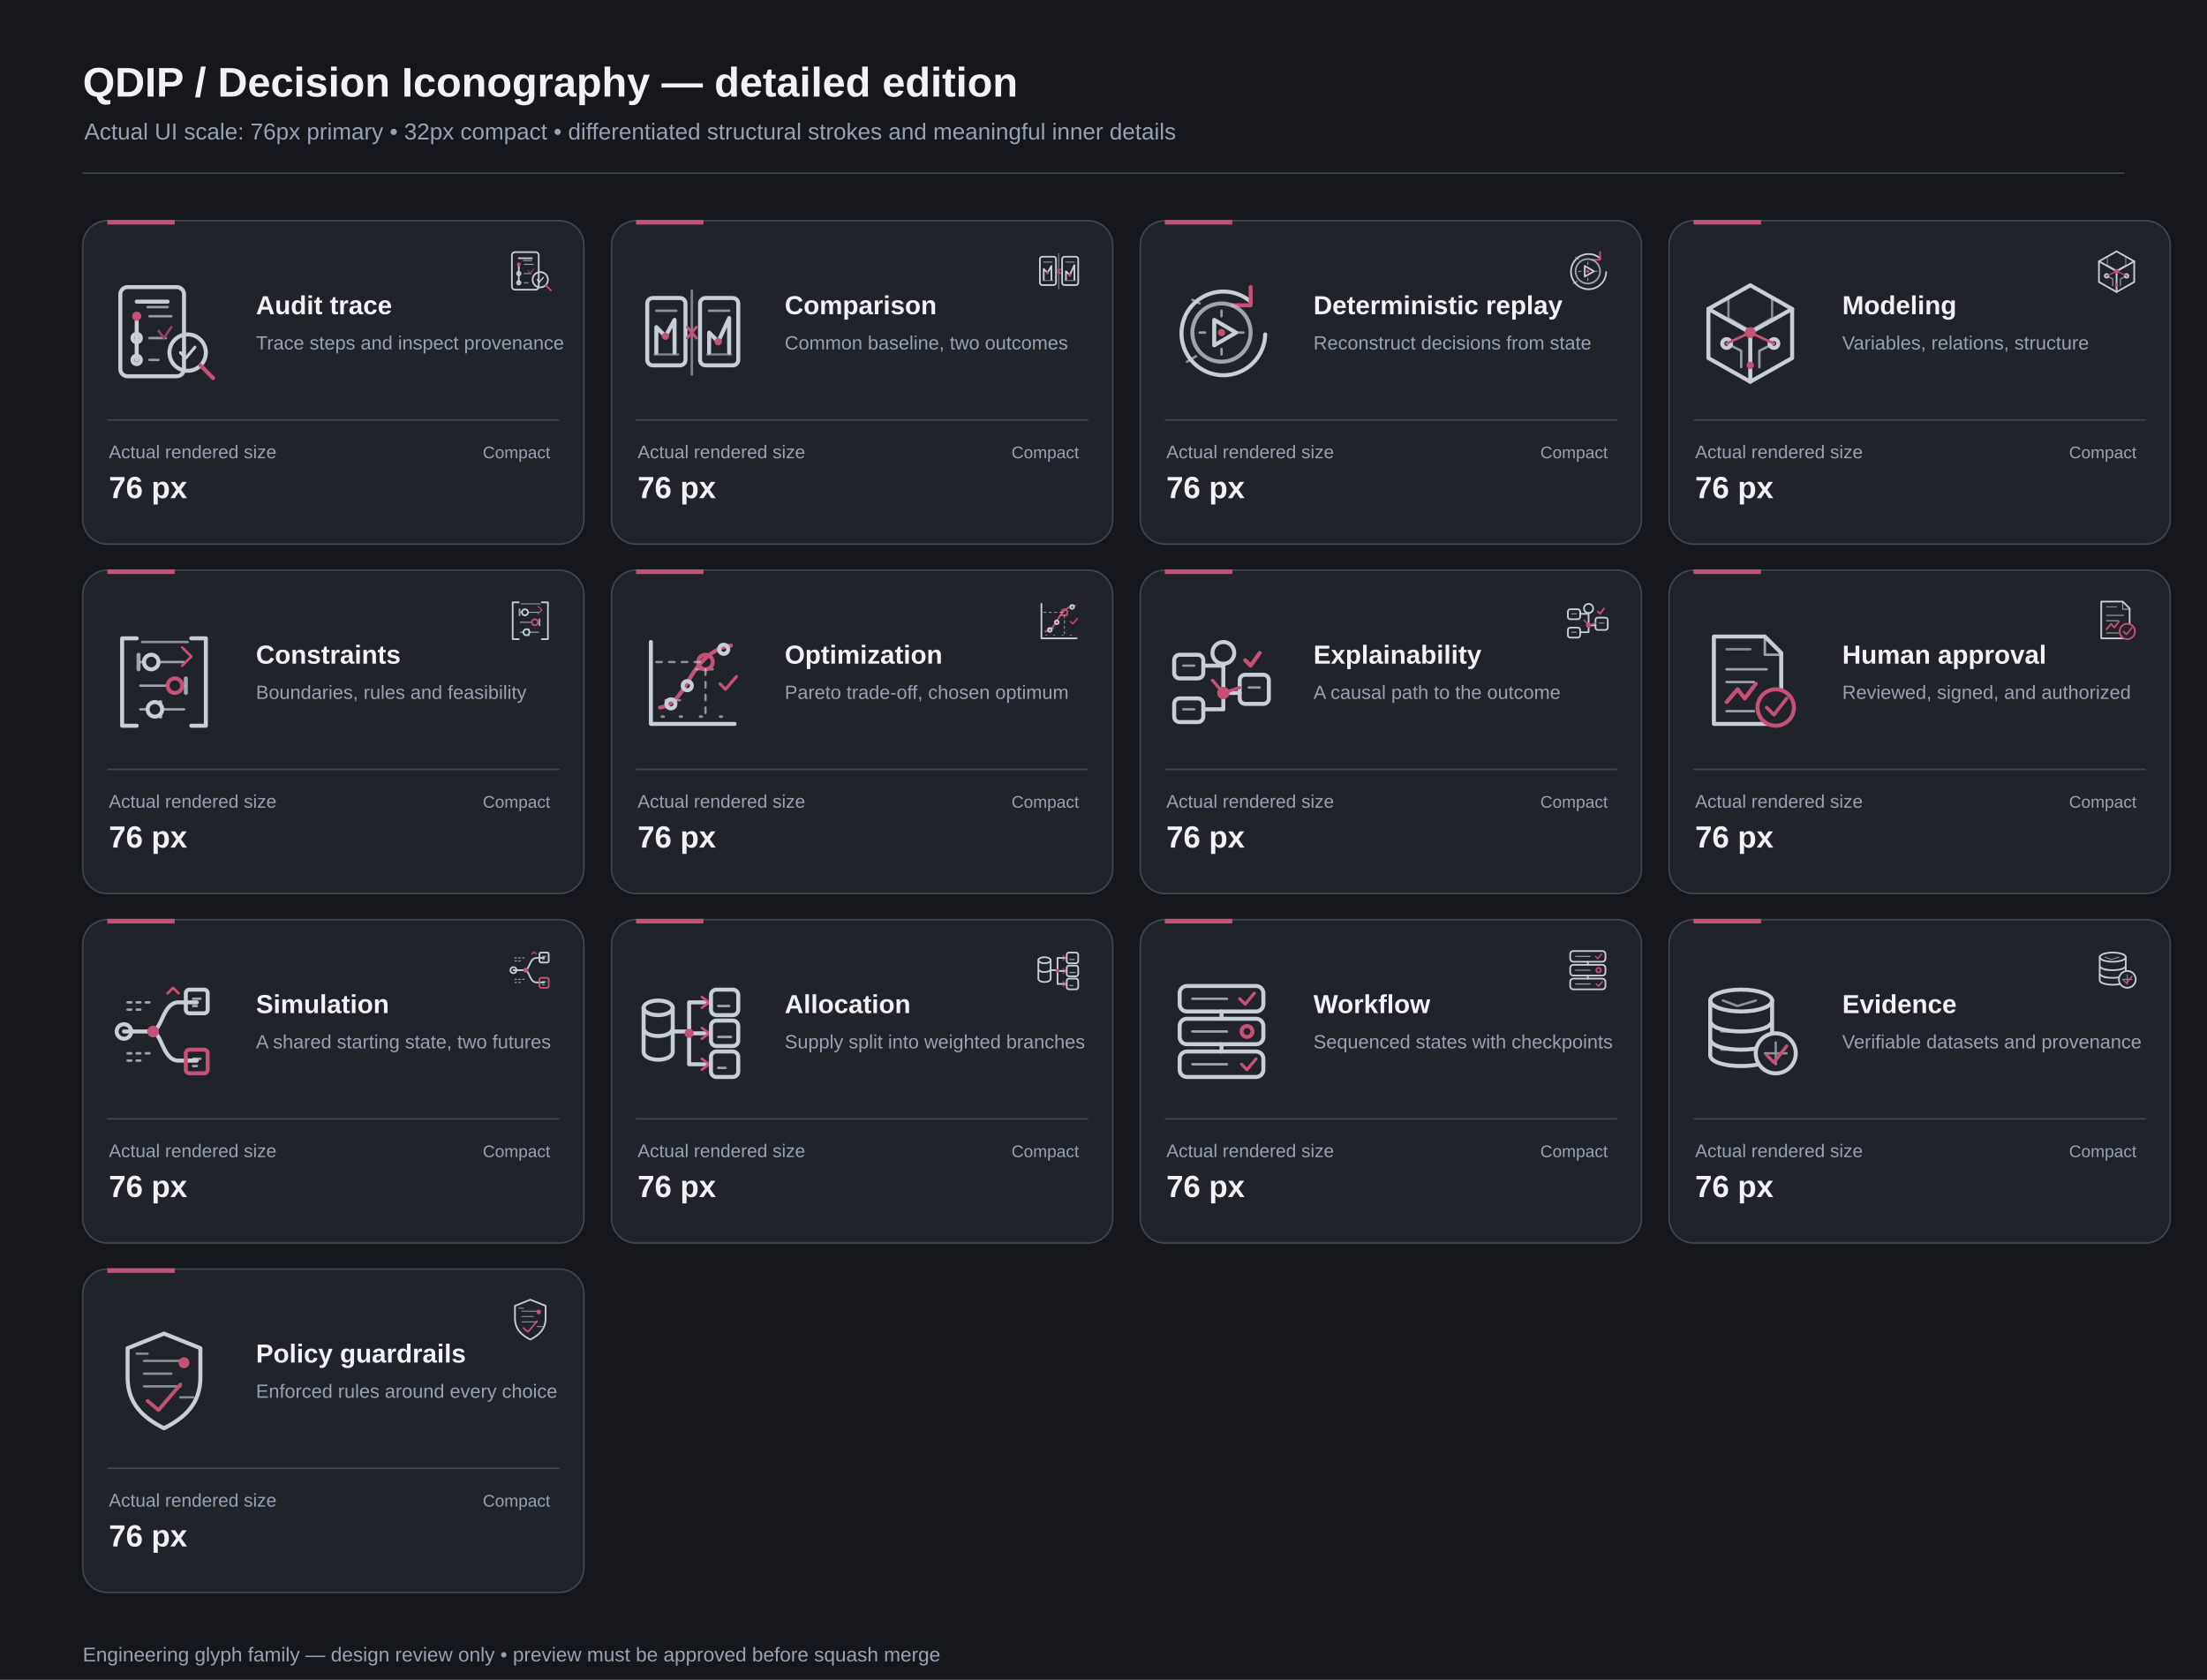
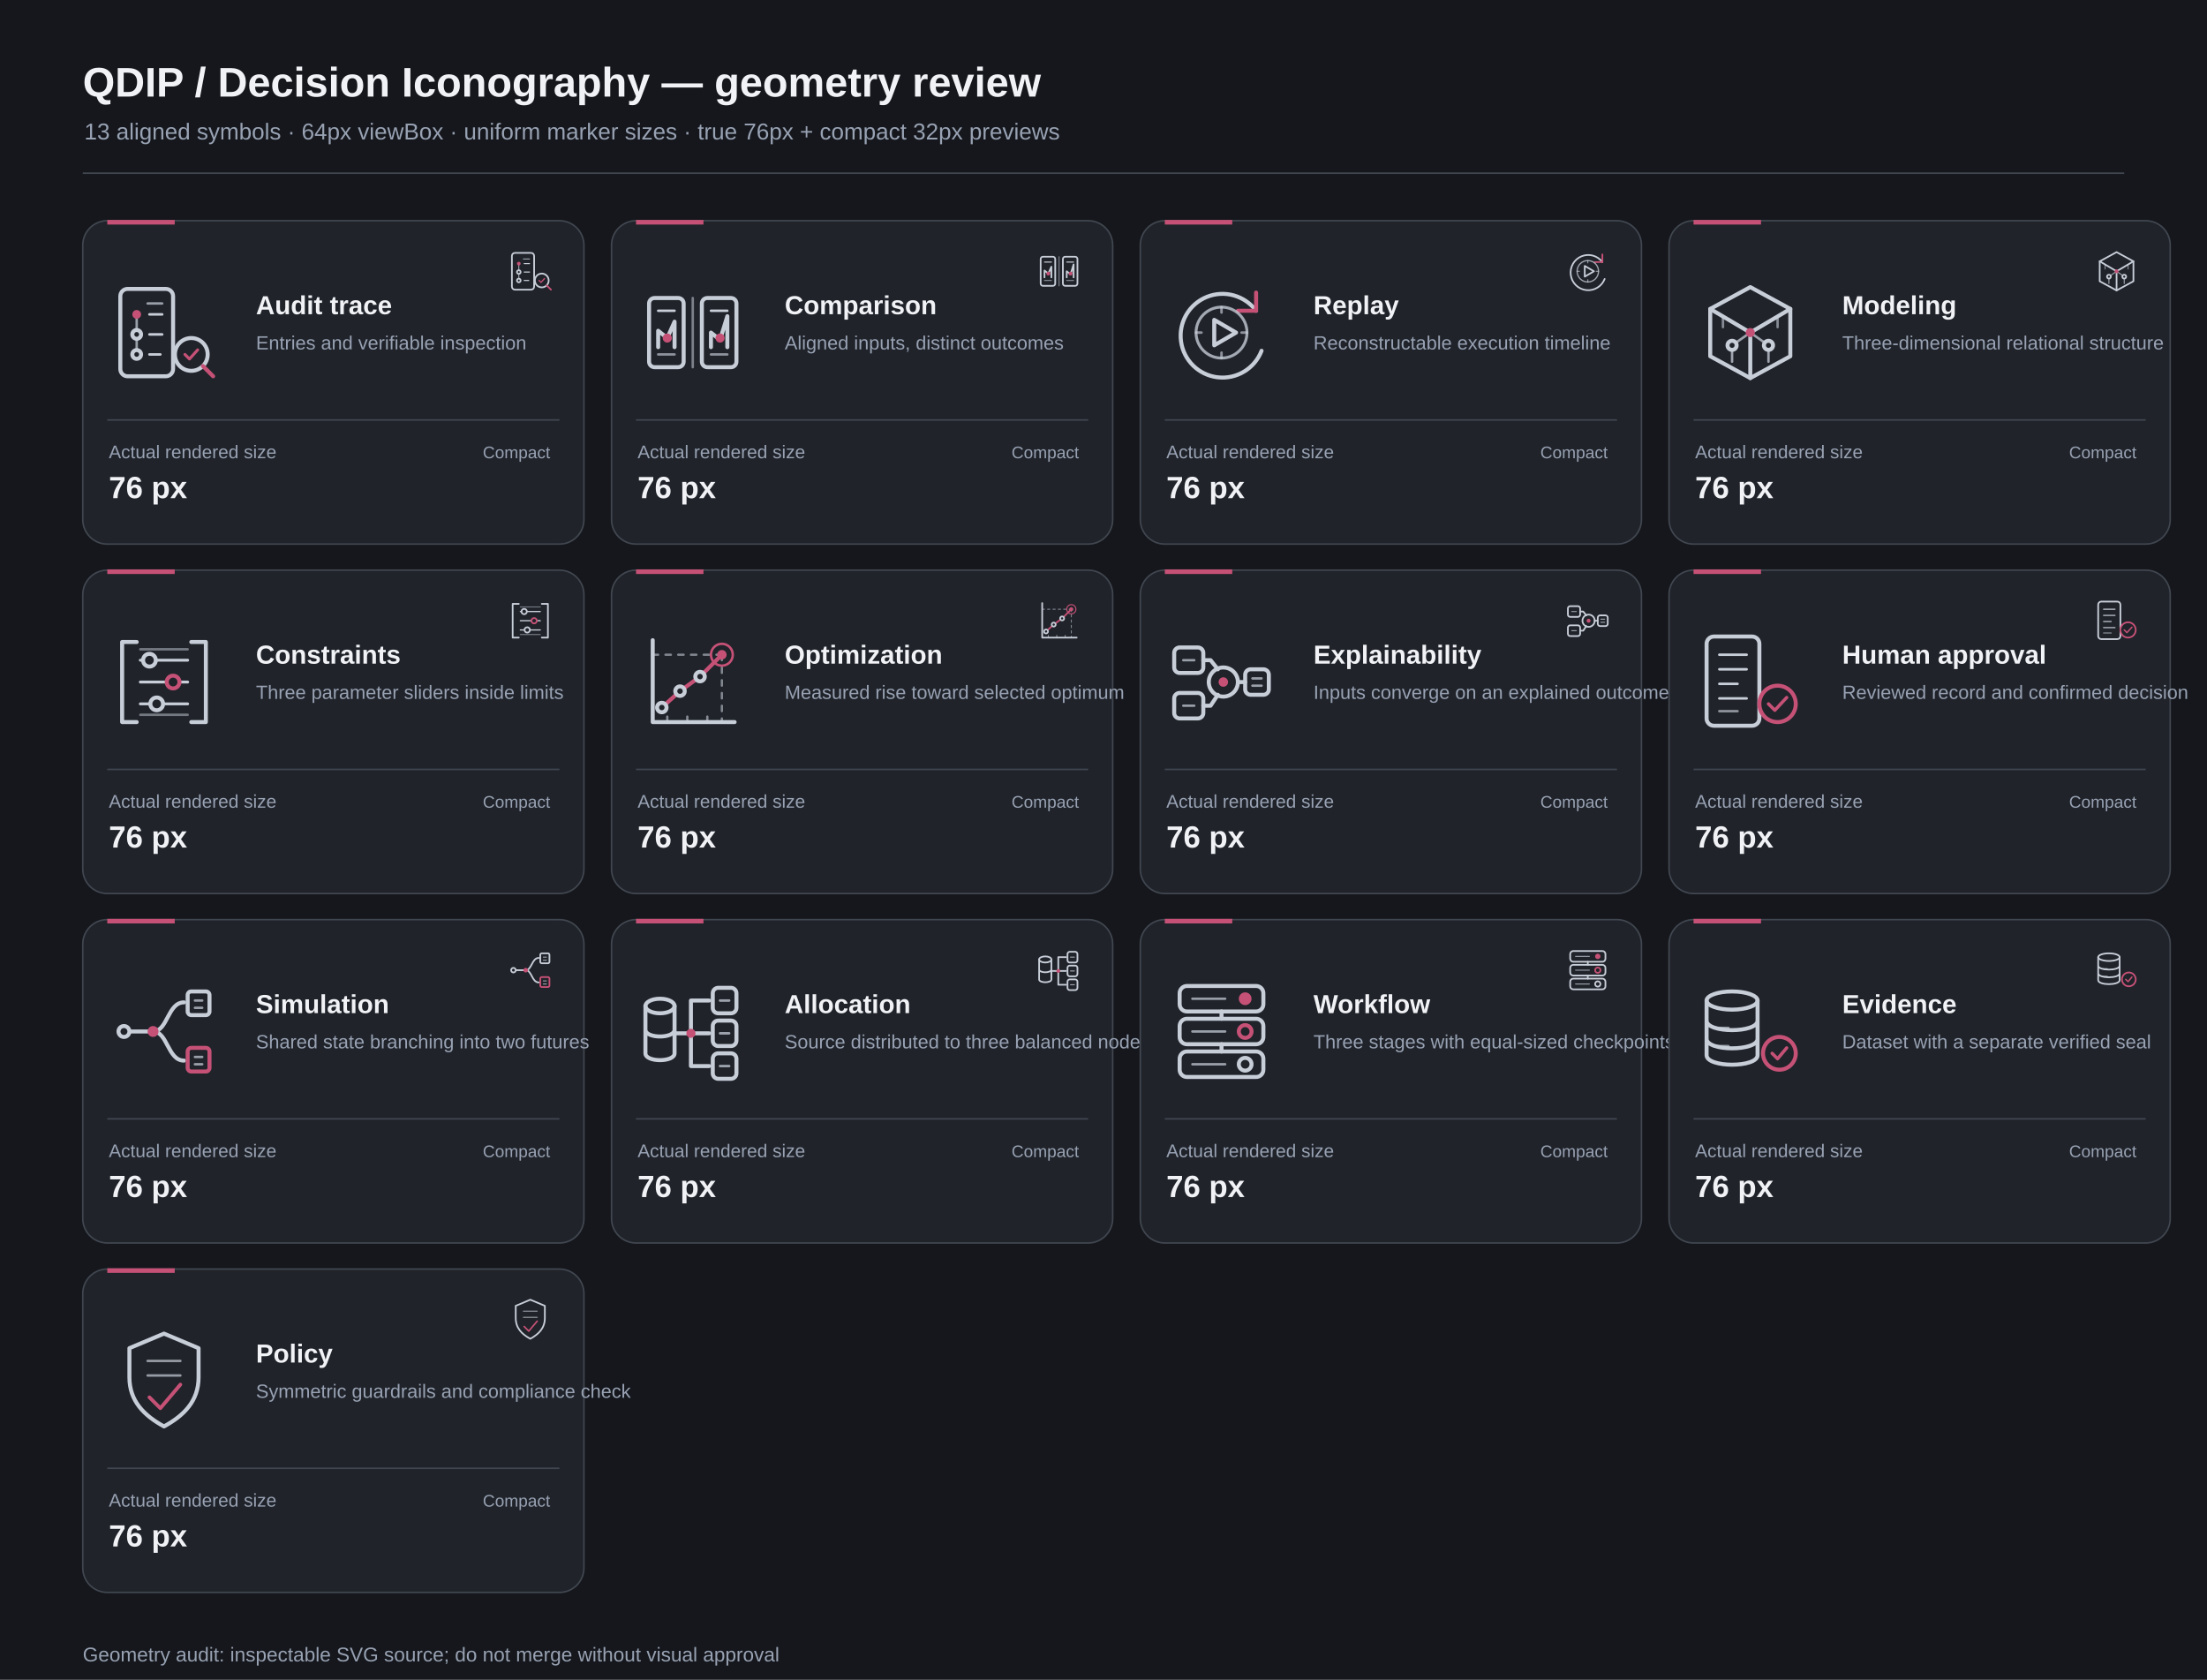
<svg xmlns="http://www.w3.org/2000/svg" width="1440" height="1096" viewBox="0 0 1440 1096">
  <rect width="1440" height="1096" fill="#15171c" />
-   <text x="54" y="63" font-family="Arial,sans-serif" font-weight="600" font-size="27" fill="#f0f2f5">QDIP / Decision Iconography — detailed edition</text>
-   <text x="55" y="91" font-family="Arial,sans-serif" font-size="15" fill="#98a2b3">Actual UI scale: 76px primary • 32px compact • differentiated structural strokes and meaningful inner details</text>
+   <text x="54" y="63" font-family="Arial,sans-serif" font-size="27" font-weight="600" fill="#f0f2f5">QDIP / Decision Iconography — geometry review</text>
+   <text x="55" y="91" font-family="Arial,sans-serif" font-size="15" fill="#98a2b3">13 aligned symbols · 64px viewBox · uniform marker sizes · true 76px + compact 32px previews</text>
  <path d="M54 113h1332" stroke="#414750" />
  <g data-icon="audit" transform="translate(54 144)">
    <rect width="327" height="211" rx="16" stroke="#414750" fill="#20232a" />
    <path d="M16 1h44" stroke="#c65176" stroke-width="3" />
    <g transform="translate(15 35) scale(1.1875)" fill="none" stroke="#c8ced8" stroke-width="2.2" stroke-linecap="round" stroke-linejoin="round">
-       <rect x="8" y="7" width="35" height="49" rx="4" />
-       <path d="M17 15h17M17 22v25" />
-       <circle cx="17" cy="23" r="2.5" fill="#c65176" stroke="none" />
-       <circle cx="17" cy="35" r="2.3" />
-       <circle cx="17" cy="47" r="2.3" />
-       <g stroke-width="1.35" opacity="0.7">
-         <path d="M24 23h12M24 35h9M24 47h5M23 18h11" />
-         <path d="m29 31 3 4 4-6" stroke="#c65176" opacity="1" />
-       </g>
-       <circle cx="45" cy="43" r="10" />
-       <path d="m52 50 7 7" stroke="#c65176" />
-       <path d="m41 43 3 3 5-6" stroke-width="1.6" />
-     </g>
-     <g transform="translate(276 17) scale(0.5)" fill="none" stroke="#c8ced8" stroke-width="2.2" stroke-linecap="round" stroke-linejoin="round">
-       <rect x="8" y="7" width="35" height="49" rx="4" />
-       <path d="M17 15h17M17 22v25" />
-       <circle cx="17" cy="23" r="2.5" fill="#c65176" stroke="none" />
-       <circle cx="17" cy="35" r="2.3" />
-       <circle cx="17" cy="47" r="2.3" />
-       <g stroke-width="1.35" opacity="0.7">
-         <path d="M24 23h12M24 35h9M24 47h5M23 18h11" />
-         <path d="m29 31 3 4 4-6" stroke="#c65176" opacity="1" />
-       </g>
-       <circle cx="45" cy="43" r="10" />
-       <path d="m52 50 7 7" stroke="#c65176" />
-       <path d="m41 43 3 3 5-6" stroke-width="1.6" />
+       <rect x="8" y="8" width="29" height="48" rx="4" />
+       <path d="M17 22v22M23 16h8" stroke-width="1.35" opacity="0.72" />
+       <circle cx="17" cy="22" r="2.4" fill="#c65176" stroke="none" />
+       <circle cx="17" cy="33" r="2.4" fill="#20232a" />
+       <circle cx="17" cy="44" r="2.4" fill="#20232a" />
+       <path d="M24 22h7M24 33h7M24 44h6" stroke-width="1.4" />
+       <circle cx="47" cy="44" r="9" />
+       <path d="m53.4 50.4 5.6 5.6" stroke="#c65176" />
+       <path d="m43.5 44 2.5 2.5 4.5-5" stroke="#c65176" stroke-width="1.6" />
+     </g>
+     <g transform="translate(276 17) scale(0.5)" fill="none" stroke="#c8ced8" stroke-width="2.2" stroke-linecap="round" stroke-linejoin="round">
+       <rect x="8" y="8" width="29" height="48" rx="4" />
+       <path d="M17 22v22M23 16h8" stroke-width="1.35" opacity="0.72" />
+       <circle cx="17" cy="22" r="2.4" fill="#c65176" stroke="none" />
+       <circle cx="17" cy="33" r="2.4" fill="#20232a" />
+       <circle cx="17" cy="44" r="2.4" fill="#20232a" />
+       <path d="M24 22h7M24 33h7M24 44h6" stroke-width="1.4" />
+       <circle cx="47" cy="44" r="9" />
+       <path d="m53.4 50.4 5.6 5.6" stroke="#c65176" />
+       <path d="m43.5 44 2.5 2.5 4.5-5" stroke="#c65176" stroke-width="1.6" />
    </g>
    <text x="113" y="61" font-family="Arial,sans-serif" font-weight="600" font-size="17" fill="#f0f2f5">Audit trace</text>
-     <text x="113" y="84" font-family="Arial,sans-serif" font-size="12.5" fill="#98a2b3">Trace steps and inspect provenance</text>
+     <text x="113" y="84" font-family="Arial,sans-serif" font-size="12.5" fill="#98a2b3">Entries and verifiable inspection</text>
    <path d="M16 130h295" stroke="#414750" />
    <text x="17" y="155" font-family="Arial,sans-serif" font-size="12" fill="#98a2b3">Actual rendered size</text>
    <text x="17" y="181" font-family="Arial,sans-serif" font-size="20" font-weight="600" fill="#f0f2f5">76 px</text>
    <text x="261" y="155" font-family="Arial,sans-serif" font-size="11" fill="#98a2b3">Compact</text>
  </g>
  <g data-icon="comparison" transform="translate(399 144)">
    <rect width="327" height="211" rx="16" stroke="#414750" fill="#20232a" />
    <path d="M16 1h44" stroke="#c65176" stroke-width="3" />
    <g transform="translate(15 35) scale(1.1875)" fill="none" stroke="#c8ced8" stroke-width="2.2" stroke-linecap="round" stroke-linejoin="round">
-       <path d="M31.5 9v46" stroke-width="1.35" opacity="0.55" />
-       <rect x="7" y="13" width="21" height="37" rx="3" />
-       <rect x="36" y="13" width="21" height="37" rx="3" />
-       <path d="M12 20h11M41 20h11" stroke-width="1.35" opacity="0.65" />
-       <path d="M12 43V29l5 5 5-9v18M41 43V32l5 5 6-13v19" />
-       <path d="M11 44h13M40 44h13" stroke-width="1.25" opacity="0.55" />
-       <path d="m29 29 2.5 3 2.5-3m-5 6 2.5-3 2.5 3" stroke="#c65176" stroke-width="1.5" />
-       <circle cx="17" cy="34" r="2" fill="#c65176" stroke="none" />
-       <circle cx="46" cy="37" r="2" fill="#c65176" stroke="none" />
-     </g>
-     <g transform="translate(276 17) scale(0.5)" fill="none" stroke="#c8ced8" stroke-width="2.2" stroke-linecap="round" stroke-linejoin="round">
-       <path d="M31.5 9v46" stroke-width="1.35" opacity="0.55" />
-       <rect x="7" y="13" width="21" height="37" rx="3" />
-       <rect x="36" y="13" width="21" height="37" rx="3" />
-       <path d="M12 20h11M41 20h11" stroke-width="1.35" opacity="0.65" />
-       <path d="M12 43V29l5 5 5-9v18M41 43V32l5 5 6-13v19" />
-       <path d="M11 44h13M40 44h13" stroke-width="1.25" opacity="0.55" />
-       <path d="m29 29 2.5 3 2.5-3m-5 6 2.5-3 2.5 3" stroke="#c65176" stroke-width="1.5" />
-       <circle cx="17" cy="34" r="2" fill="#c65176" stroke="none" />
-       <circle cx="46" cy="37" r="2" fill="#c65176" stroke="none" />
+       <rect x="8" y="13" width="19" height="38" rx="3" />
+       <rect x="37" y="13" width="19" height="38" rx="3" />
+       <path d="M32 13v38" stroke-width="1.35" opacity="0.55" />
+       <path d="M13 20h9M42 20h9" stroke-width="1.35" />
+       <path d="M13 44h9M42 44h9" stroke-width="1.35" opacity="0.65" />
+       <path d="M13 40v-9l5 4 4-9v14M42 40v-8l5 4 4-13v17" />
+       <circle cx="18" cy="35" r="2.5" fill="#c65176" stroke="none" />
+       <circle cx="47" cy="35" r="2.5" fill="#c65176" stroke="none" />
+     </g>
+     <g transform="translate(276 17) scale(0.5)" fill="none" stroke="#c8ced8" stroke-width="2.2" stroke-linecap="round" stroke-linejoin="round">
+       <rect x="8" y="13" width="19" height="38" rx="3" />
+       <rect x="37" y="13" width="19" height="38" rx="3" />
+       <path d="M32 13v38" stroke-width="1.35" opacity="0.55" />
+       <path d="M13 20h9M42 20h9" stroke-width="1.35" />
+       <path d="M13 44h9M42 44h9" stroke-width="1.35" opacity="0.65" />
+       <path d="M13 40v-9l5 4 4-9v14M42 40v-8l5 4 4-13v17" />
+       <circle cx="18" cy="35" r="2.5" fill="#c65176" stroke="none" />
+       <circle cx="47" cy="35" r="2.5" fill="#c65176" stroke="none" />
    </g>
    <text x="113" y="61" font-family="Arial,sans-serif" font-weight="600" font-size="17" fill="#f0f2f5">Comparison</text>
-     <text x="113" y="84" font-family="Arial,sans-serif" font-size="12.5" fill="#98a2b3">Common baseline, two outcomes</text>
+     <text x="113" y="84" font-family="Arial,sans-serif" font-size="12.5" fill="#98a2b3">Aligned inputs, distinct outcomes</text>
    <path d="M16 130h295" stroke="#414750" />
    <text x="17" y="155" font-family="Arial,sans-serif" font-size="12" fill="#98a2b3">Actual rendered size</text>
    <text x="17" y="181" font-family="Arial,sans-serif" font-size="20" font-weight="600" fill="#f0f2f5">76 px</text>
    <text x="261" y="155" font-family="Arial,sans-serif" font-size="11" fill="#98a2b3">Compact</text>
  </g>
  <g data-icon="replay" transform="translate(744 144)">
    <rect width="327" height="211" rx="16" stroke="#414750" fill="#20232a" />
    <path d="M16 1h44" stroke="#c65176" stroke-width="3" />
    <g transform="translate(15 35) scale(1.1875)" fill="none" stroke="#c8ced8" stroke-width="2.2" stroke-linecap="round" stroke-linejoin="round">
-       <path d="M48 15a23 23 0 1 0 8 18" />
-       <path d="M48 7v10H38" stroke="#c65176" />
-       <circle cx="32" cy="32" r="16" opacity="0.75" />
-       <path d="M32 20v3M44 32h-3M32 44v-3M20 32h3" stroke-width="1.35" opacity="0.7" />
+       <path d="M51 20A23 23 0 1 0 54 42" />
+       <path d="M51 10v10H41" stroke="#c65176" />
+       <circle cx="32" cy="32" r="14" stroke-width="1.6" opacity="0.78" />
      <path d="m28 25 12 7-12 7z" />
-       <path d="m16 14 4 2M13 48l5-3" stroke-width="1.3" opacity="0.65" />
-       <circle cx="32" cy="32" r="2" fill="#c65176" stroke="none" />
-     </g>
-     <g transform="translate(276 17) scale(0.5)" fill="none" stroke="#c8ced8" stroke-width="2.2" stroke-linecap="round" stroke-linejoin="round">
-       <path d="M48 15a23 23 0 1 0 8 18" />
-       <path d="M48 7v10H38" stroke="#c65176" />
-       <circle cx="32" cy="32" r="16" opacity="0.75" />
-       <path d="M32 20v3M44 32h-3M32 44v-3M20 32h3" stroke-width="1.35" opacity="0.7" />
+       <path d="M32 18v3M46 32h-3M32 46v-3M18 32h3" stroke-width="1.4" opacity="0.65" />
+     </g>
+     <g transform="translate(276 17) scale(0.5)" fill="none" stroke="#c8ced8" stroke-width="2.2" stroke-linecap="round" stroke-linejoin="round">
+       <path d="M51 20A23 23 0 1 0 54 42" />
+       <path d="M51 10v10H41" stroke="#c65176" />
+       <circle cx="32" cy="32" r="14" stroke-width="1.6" opacity="0.78" />
      <path d="m28 25 12 7-12 7z" />
-       <path d="m16 14 4 2M13 48l5-3" stroke-width="1.3" opacity="0.65" />
-       <circle cx="32" cy="32" r="2" fill="#c65176" stroke="none" />
-     </g>
-     <text x="113" y="61" font-family="Arial,sans-serif" font-weight="600" font-size="17" fill="#f0f2f5">Deterministic replay</text>
-     <text x="113" y="84" font-family="Arial,sans-serif" font-size="12.5" fill="#98a2b3">Reconstruct decisions from state</text>
+       <path d="M32 18v3M46 32h-3M32 46v-3M18 32h3" stroke-width="1.4" opacity="0.65" />
+     </g>
+     <text x="113" y="61" font-family="Arial,sans-serif" font-weight="600" font-size="17" fill="#f0f2f5">Replay</text>
+     <text x="113" y="84" font-family="Arial,sans-serif" font-size="12.5" fill="#98a2b3">Reconstructable execution timeline</text>
    <path d="M16 130h295" stroke="#414750" />
    <text x="17" y="155" font-family="Arial,sans-serif" font-size="12" fill="#98a2b3">Actual rendered size</text>
    <text x="17" y="181" font-family="Arial,sans-serif" font-size="20" font-weight="600" fill="#f0f2f5">76 px</text>
    <text x="261" y="155" font-family="Arial,sans-serif" font-size="11" fill="#98a2b3">Compact</text>
  </g>
  <g data-icon="modeling" transform="translate(1089 144)">
    <rect width="327" height="211" rx="16" stroke="#414750" fill="#20232a" />
    <path d="M16 1h44" stroke="#c65176" stroke-width="3" />
    <g transform="translate(15 35) scale(1.1875)" fill="none" stroke="#c8ced8" stroke-width="2.2" stroke-linecap="round" stroke-linejoin="round">
-       <path d="m32 6 23 13v27L32 59 9 46V19z" />
-       <path d="m9 19 23 13 23-13M32 32v27" />
-       <path d="M20 13v11M44 13v11M20 24l12 7 12-7" stroke-width="1.25" opacity="0.62" />
-       <path d="m19 38 8 4v9M45 38l-8 4v9" stroke-width="1.35" opacity="0.7" />
-       <circle cx="32" cy="32" r="3" fill="#c65176" stroke="none" />
-       <circle cx="19" cy="38" r="2.4" />
-       <circle cx="45" cy="38" r="2.4" />
-       <path d="m19 38 13-6 13 6" stroke="#c65176" stroke-width="1.45" />
-       <circle cx="32" cy="50" r="2" fill="#c65176" stroke="none" />
-     </g>
-     <g transform="translate(276 17) scale(0.5)" fill="none" stroke="#c8ced8" stroke-width="2.2" stroke-linecap="round" stroke-linejoin="round">
-       <path d="m32 6 23 13v27L32 59 9 46V19z" />
-       <path d="m9 19 23 13 23-13M32 32v27" />
-       <path d="M20 13v11M44 13v11M20 24l12 7 12-7" stroke-width="1.25" opacity="0.62" />
-       <path d="m19 38 8 4v9M45 38l-8 4v9" stroke-width="1.35" opacity="0.7" />
-       <circle cx="32" cy="32" r="3" fill="#c65176" stroke="none" />
-       <circle cx="19" cy="38" r="2.4" />
-       <circle cx="45" cy="38" r="2.4" />
-       <path d="m19 38 13-6 13 6" stroke="#c65176" stroke-width="1.45" />
-       <circle cx="32" cy="50" r="2" fill="#c65176" stroke="none" />
+       <path d="m32 7 22 12v26L32 57 10 45V19z" />
+       <path d="m10 19 22 13 22-13M32 32v25" />
+       <path d="M22 39 32 32l10 7M22 39v9M42 39v9" stroke-width="1.35" opacity="0.75" />
+       <circle cx="22" cy="39" r="2.5" fill="#20232a" />
+       <circle cx="42" cy="39" r="2.5" fill="#20232a" />
+       <circle cx="32" cy="32" r="2.5" fill="#c65176" stroke="none" />
+       <path d="M17 23v6M47 23v6" stroke-width="1.35" opacity="0.6" />
+     </g>
+     <g transform="translate(276 17) scale(0.5)" fill="none" stroke="#c8ced8" stroke-width="2.2" stroke-linecap="round" stroke-linejoin="round">
+       <path d="m32 7 22 12v26L32 57 10 45V19z" />
+       <path d="m10 19 22 13 22-13M32 32v25" />
+       <path d="M22 39 32 32l10 7M22 39v9M42 39v9" stroke-width="1.35" opacity="0.75" />
+       <circle cx="22" cy="39" r="2.5" fill="#20232a" />
+       <circle cx="42" cy="39" r="2.5" fill="#20232a" />
+       <circle cx="32" cy="32" r="2.5" fill="#c65176" stroke="none" />
+       <path d="M17 23v6M47 23v6" stroke-width="1.35" opacity="0.6" />
    </g>
    <text x="113" y="61" font-family="Arial,sans-serif" font-weight="600" font-size="17" fill="#f0f2f5">Modeling</text>
-     <text x="113" y="84" font-family="Arial,sans-serif" font-size="12.5" fill="#98a2b3">Variables, relations, structure</text>
+     <text x="113" y="84" font-family="Arial,sans-serif" font-size="12.5" fill="#98a2b3">Three-dimensional relational structure</text>
    <path d="M16 130h295" stroke="#414750" />
    <text x="17" y="155" font-family="Arial,sans-serif" font-size="12" fill="#98a2b3">Actual rendered size</text>
    <text x="17" y="181" font-family="Arial,sans-serif" font-size="20" font-weight="600" fill="#f0f2f5">76 px</text>
    <text x="261" y="155" font-family="Arial,sans-serif" font-size="11" fill="#98a2b3">Compact</text>
  </g>
  <g data-icon="constraints" transform="translate(54 372)">
    <rect width="327" height="211" rx="16" stroke="#414750" fill="#20232a" />
    <path d="M16 1h44" stroke="#c65176" stroke-width="3" />
    <g transform="translate(15 35) scale(1.1875)" fill="none" stroke="#c8ced8" stroke-width="2.2" stroke-linecap="round" stroke-linejoin="round">
-       <path d="M17 8H9v48h8M47 8h8v48h-8" />
-       <path d="M19 21h24M19 34h24M19 47h24" stroke-width="1.35" opacity="0.75" />
-       <path d="M18 17v8M44 30v8M30 43v8" opacity="0.75" />
-       <circle cx="25" cy="21" r="4" fill="#20232a" />
-       <circle cx="38" cy="34" r="4" stroke="#c65176" fill="#20232a" />
-       <circle cx="27" cy="47" r="4" fill="#20232a" />
-       <path d="m42 13 5 5-5 5" stroke="#c65176" stroke-width="1.4" />
-       <path d="M20 10h25" stroke-width="1.3" opacity="0.65" />
-     </g>
-     <g transform="translate(276 17) scale(0.5)" fill="none" stroke="#c8ced8" stroke-width="2.2" stroke-linecap="round" stroke-linejoin="round">
-       <path d="M17 8H9v48h8M47 8h8v48h-8" />
-       <path d="M19 21h24M19 34h24M19 47h24" stroke-width="1.35" opacity="0.75" />
-       <path d="M18 17v8M44 30v8M30 43v8" opacity="0.75" />
-       <circle cx="25" cy="21" r="4" fill="#20232a" />
-       <circle cx="38" cy="34" r="4" stroke="#c65176" fill="#20232a" />
-       <circle cx="27" cy="47" r="4" fill="#20232a" />
-       <path d="m42 13 5 5-5 5" stroke="#c65176" stroke-width="1.4" />
-       <path d="M20 10h25" stroke-width="1.3" opacity="0.65" />
+       <path d="M17 10H9v44h8M47 10h8v44h-8" />
+       <path d="M19 20h26M19 32h26M19 44h26" stroke-width="1.6" />
+       <circle cx="24" cy="20" r="3.5" fill="#20232a" />
+       <circle cx="37" cy="32" r="3.5" fill="#20232a" stroke="#c65176" />
+       <circle cx="28" cy="44" r="3.5" fill="#20232a" />
+       <path d="M19 14h26M19 50h26" stroke-width="1.35" opacity="0.5" />
+     </g>
+     <g transform="translate(276 17) scale(0.5)" fill="none" stroke="#c8ced8" stroke-width="2.2" stroke-linecap="round" stroke-linejoin="round">
+       <path d="M17 10H9v44h8M47 10h8v44h-8" />
+       <path d="M19 20h26M19 32h26M19 44h26" stroke-width="1.6" />
+       <circle cx="24" cy="20" r="3.5" fill="#20232a" />
+       <circle cx="37" cy="32" r="3.5" fill="#20232a" stroke="#c65176" />
+       <circle cx="28" cy="44" r="3.5" fill="#20232a" />
+       <path d="M19 14h26M19 50h26" stroke-width="1.35" opacity="0.5" />
    </g>
    <text x="113" y="61" font-family="Arial,sans-serif" font-weight="600" font-size="17" fill="#f0f2f5">Constraints</text>
-     <text x="113" y="84" font-family="Arial,sans-serif" font-size="12.5" fill="#98a2b3">Boundaries, rules and feasibility</text>
+     <text x="113" y="84" font-family="Arial,sans-serif" font-size="12.5" fill="#98a2b3">Three parameter sliders inside limits</text>
    <path d="M16 130h295" stroke="#414750" />
    <text x="17" y="155" font-family="Arial,sans-serif" font-size="12" fill="#98a2b3">Actual rendered size</text>
    <text x="17" y="181" font-family="Arial,sans-serif" font-size="20" font-weight="600" fill="#f0f2f5">76 px</text>
    <text x="261" y="155" font-family="Arial,sans-serif" font-size="11" fill="#98a2b3">Compact</text>
  </g>
  <g data-icon="optimization" transform="translate(399 372)">
    <rect width="327" height="211" rx="16" stroke="#414750" fill="#20232a" />
    <path d="M16 1h44" stroke="#c65176" stroke-width="3" />
    <g transform="translate(15 35) scale(1.1875)" fill="none" stroke="#c8ced8" stroke-width="2.2" stroke-linecap="round" stroke-linejoin="round">
-       <path d="M9 10v45h46" />
-       <path d="M14 46C22 45 27 36 31 29S43 13 53 12" stroke="#c65176" />
-       <path d="M15 51h1M25 51h1M36 51h1M47 51h1" stroke-width="1.4" opacity="0.65" />
-       <path d="M17 42h8m9-17h9" stroke-width="1.3" opacity="0.58" />
-       <circle cx="20" cy="44" r="2.5" />
-       <circle cx="29" cy="34" r="2.5" />
-       <circle cx="39" cy="21" r="4" stroke="#c65176" />
-       <circle cx="49" cy="14" r="2.5" />
-       <path d="M39 25v27M12 21h27" stroke-width="1.25" stroke-dasharray="3 4" opacity="0.65" />
-       <path d="m47 33 3 3 6-7" stroke="#c65176" stroke-width="1.7" />
-     </g>
-     <g transform="translate(276 17) scale(0.5)" fill="none" stroke="#c8ced8" stroke-width="2.2" stroke-linecap="round" stroke-linejoin="round">
-       <path d="M9 10v45h46" />
-       <path d="M14 46C22 45 27 36 31 29S43 13 53 12" stroke="#c65176" />
-       <path d="M15 51h1M25 51h1M36 51h1M47 51h1" stroke-width="1.4" opacity="0.65" />
-       <path d="M17 42h8m9-17h9" stroke-width="1.3" opacity="0.58" />
-       <circle cx="20" cy="44" r="2.5" />
-       <circle cx="29" cy="34" r="2.5" />
-       <circle cx="39" cy="21" r="4" stroke="#c65176" />
-       <circle cx="49" cy="14" r="2.5" />
-       <path d="M39 25v27M12 21h27" stroke-width="1.25" stroke-dasharray="3 4" opacity="0.65" />
-       <path d="m47 33 3 3 6-7" stroke="#c65176" stroke-width="1.7" />
+       <path d="M10 9v45h45" />
+       <path d="M15 46 25 37 36 29 48 17" stroke="#c65176" />
+       <path d="M48 17v37M10 17h38" stroke-width="1.25" stroke-dasharray="3 4" opacity="0.58" />
+       <circle cx="15" cy="46" r="2.6" fill="#20232a" />
+       <circle cx="25" cy="37" r="2.6" fill="#20232a" />
+       <circle cx="36" cy="29" r="2.6" fill="#20232a" />
+       <circle cx="48" cy="17" r="2.6" fill="#c65176" stroke="none" />
+       <circle cx="48" cy="17" r="6" stroke="#c65176" stroke-width="1.35" />
+       <path d="M18 54v-3M29 54v-3M40 54v-3" stroke-width="1.3" opacity="0.6" />
+     </g>
+     <g transform="translate(276 17) scale(0.5)" fill="none" stroke="#c8ced8" stroke-width="2.2" stroke-linecap="round" stroke-linejoin="round">
+       <path d="M10 9v45h45" />
+       <path d="M15 46 25 37 36 29 48 17" stroke="#c65176" />
+       <path d="M48 17v37M10 17h38" stroke-width="1.25" stroke-dasharray="3 4" opacity="0.58" />
+       <circle cx="15" cy="46" r="2.6" fill="#20232a" />
+       <circle cx="25" cy="37" r="2.6" fill="#20232a" />
+       <circle cx="36" cy="29" r="2.6" fill="#20232a" />
+       <circle cx="48" cy="17" r="2.6" fill="#c65176" stroke="none" />
+       <circle cx="48" cy="17" r="6" stroke="#c65176" stroke-width="1.35" />
+       <path d="M18 54v-3M29 54v-3M40 54v-3" stroke-width="1.3" opacity="0.6" />
    </g>
    <text x="113" y="61" font-family="Arial,sans-serif" font-weight="600" font-size="17" fill="#f0f2f5">Optimization</text>
-     <text x="113" y="84" font-family="Arial,sans-serif" font-size="12.5" fill="#98a2b3">Pareto trade-off, chosen optimum</text>
+     <text x="113" y="84" font-family="Arial,sans-serif" font-size="12.5" fill="#98a2b3">Measured rise toward selected optimum</text>
    <path d="M16 130h295" stroke="#414750" />
    <text x="17" y="155" font-family="Arial,sans-serif" font-size="12" fill="#98a2b3">Actual rendered size</text>
    <text x="17" y="181" font-family="Arial,sans-serif" font-size="20" font-weight="600" fill="#f0f2f5">76 px</text>
    <text x="261" y="155" font-family="Arial,sans-serif" font-size="11" fill="#98a2b3">Compact</text>
  </g>
  <g data-icon="explainability" transform="translate(744 372)">
    <rect width="327" height="211" rx="16" stroke="#414750" fill="#20232a" />
    <path d="M16 1h44" stroke="#c65176" stroke-width="3" />
    <g transform="translate(15 35) scale(1.1875)" fill="none" stroke="#c8ced8" stroke-width="2.2" stroke-linecap="round" stroke-linejoin="round">
-       <rect x="6" y="17" width="16" height="13" rx="3" />
-       <rect x="6" y="41" width="16" height="13" rx="3" />
-       <rect x="42" y="28" width="16" height="16" rx="3" />
-       <circle cx="33" cy="16" r="6" />
-       <path d="M22 23h11V22M22 47h11V38h9M33 22v16" />
-       <path d="m27 31 6 7 9-3" stroke="#c65176" stroke-width="1.7" />
-       <path d="M11 23h6M11 47h6M47 35h6" stroke-width="1.3" opacity="0.7" />
-       <circle cx="33" cy="38" r="3.4" fill="#c65176" stroke="none" />
-       <path d="m45 20 3 3 5-7" stroke="#c65176" />
-     </g>
-     <g transform="translate(276 17) scale(0.5)" fill="none" stroke="#c8ced8" stroke-width="2.2" stroke-linecap="round" stroke-linejoin="round">
-       <rect x="6" y="17" width="16" height="13" rx="3" />
-       <rect x="6" y="41" width="16" height="13" rx="3" />
-       <rect x="42" y="28" width="16" height="16" rx="3" />
-       <circle cx="33" cy="16" r="6" />
-       <path d="M22 23h11V22M22 47h11V38h9M33 22v16" />
-       <path d="m27 31 6 7 9-3" stroke="#c65176" stroke-width="1.7" />
-       <path d="M11 23h6M11 47h6M47 35h6" stroke-width="1.3" opacity="0.7" />
-       <circle cx="33" cy="38" r="3.4" fill="#c65176" stroke="none" />
-       <path d="m45 20 3 3 5-7" stroke="#c65176" />
+       <rect x="6" y="13" width="16" height="14" rx="3" />
+       <rect x="6" y="38" width="16" height="14" rx="3" />
+       <circle cx="33" cy="32" r="8" />
+       <rect x="45" y="25" width="13" height="14" rx="3" />
+       <path d="M22 20h4l4 5M22 45h4l4-6M41 32h4" />
+       <path d="M11 20h6M11 45h6M49 30h5M49 34h5" stroke-width="1.35" opacity="0.72" />
+       <circle cx="33" cy="32" r="2.6" fill="#c65176" stroke="none" />
+     </g>
+     <g transform="translate(276 17) scale(0.5)" fill="none" stroke="#c8ced8" stroke-width="2.2" stroke-linecap="round" stroke-linejoin="round">
+       <rect x="6" y="13" width="16" height="14" rx="3" />
+       <rect x="6" y="38" width="16" height="14" rx="3" />
+       <circle cx="33" cy="32" r="8" />
+       <rect x="45" y="25" width="13" height="14" rx="3" />
+       <path d="M22 20h4l4 5M22 45h4l4-6M41 32h4" />
+       <path d="M11 20h6M11 45h6M49 30h5M49 34h5" stroke-width="1.35" opacity="0.72" />
+       <circle cx="33" cy="32" r="2.6" fill="#c65176" stroke="none" />
    </g>
    <text x="113" y="61" font-family="Arial,sans-serif" font-weight="600" font-size="17" fill="#f0f2f5">Explainability</text>
-     <text x="113" y="84" font-family="Arial,sans-serif" font-size="12.5" fill="#98a2b3">A causal path to the outcome</text>
+     <text x="113" y="84" font-family="Arial,sans-serif" font-size="12.5" fill="#98a2b3">Inputs converge on an explained outcome</text>
    <path d="M16 130h295" stroke="#414750" />
    <text x="17" y="155" font-family="Arial,sans-serif" font-size="12" fill="#98a2b3">Actual rendered size</text>
    <text x="17" y="181" font-family="Arial,sans-serif" font-size="20" font-weight="600" fill="#f0f2f5">76 px</text>
    <text x="261" y="155" font-family="Arial,sans-serif" font-size="11" fill="#98a2b3">Compact</text>
  </g>
  <g data-icon="human-approval" transform="translate(1089 372)">
    <rect width="327" height="211" rx="16" stroke="#414750" fill="#20232a" />
    <path d="M16 1h44" stroke="#c65176" stroke-width="3" />
    <g transform="translate(15 35) scale(1.1875)" fill="none" stroke="#c8ced8" stroke-width="2.2" stroke-linecap="round" stroke-linejoin="round">
-       <path d="M12 7h28l9 9v39H12z" />
-       <path d="M40 7v10h9M19 25h22M19 32h15" stroke-width="1.35" opacity="0.75" />
-       <path d="m19 43 6-7 4 5 6-8" stroke="#c65176" />
-       <path d="M19 48h15" stroke-width="1.4" opacity="0.7" />
-       <circle cx="46" cy="46" r="10" fill="#20232a" stroke="#c65176" />
-       <path d="m41 46 4 4 7-9" stroke="#c65176" stroke-width="1.9" />
-       <path d="M19 14h13" stroke-width="1.35" opacity="0.6" />
-     </g>
-     <g transform="translate(276 17) scale(0.5)" fill="none" stroke="#c8ced8" stroke-width="2.2" stroke-linecap="round" stroke-linejoin="round">
-       <path d="M12 7h28l9 9v39H12z" />
-       <path d="M40 7v10h9M19 25h22M19 32h15" stroke-width="1.35" opacity="0.75" />
-       <path d="m19 43 6-7 4 5 6-8" stroke="#c65176" />
-       <path d="M19 48h15" stroke-width="1.4" opacity="0.7" />
-       <circle cx="46" cy="46" r="10" fill="#20232a" stroke="#c65176" />
-       <path d="m41 46 4 4 7-9" stroke="#c65176" stroke-width="1.9" />
-       <path d="M19 14h13" stroke-width="1.35" opacity="0.6" />
+       <rect x="8" y="7" width="29" height="49" rx="4" />
+       <path d="M15 17h15M15 25h15M15 33h10M15 41h15" stroke-width="1.4" />
+       <path d="M15 48h10" stroke-width="1.4" opacity="0.64" />
+       <circle cx="47" cy="44" r="10" fill="#20232a" stroke="#c65176" />
+       <path d="m42 44 3.5 3.5 6.5-7" stroke="#c65176" stroke-width="1.8" />
+     </g>
+     <g transform="translate(276 17) scale(0.5)" fill="none" stroke="#c8ced8" stroke-width="2.2" stroke-linecap="round" stroke-linejoin="round">
+       <rect x="8" y="7" width="29" height="49" rx="4" />
+       <path d="M15 17h15M15 25h15M15 33h10M15 41h15" stroke-width="1.4" />
+       <path d="M15 48h10" stroke-width="1.4" opacity="0.64" />
+       <circle cx="47" cy="44" r="10" fill="#20232a" stroke="#c65176" />
+       <path d="m42 44 3.5 3.5 6.5-7" stroke="#c65176" stroke-width="1.8" />
    </g>
    <text x="113" y="61" font-family="Arial,sans-serif" font-weight="600" font-size="17" fill="#f0f2f5">Human approval</text>
-     <text x="113" y="84" font-family="Arial,sans-serif" font-size="12.5" fill="#98a2b3">Reviewed, signed, and authorized</text>
+     <text x="113" y="84" font-family="Arial,sans-serif" font-size="12.5" fill="#98a2b3">Reviewed record and confirmed decision</text>
    <path d="M16 130h295" stroke="#414750" />
    <text x="17" y="155" font-family="Arial,sans-serif" font-size="12" fill="#98a2b3">Actual rendered size</text>
    <text x="17" y="181" font-family="Arial,sans-serif" font-size="20" font-weight="600" fill="#f0f2f5">76 px</text>
    <text x="261" y="155" font-family="Arial,sans-serif" font-size="11" fill="#98a2b3">Compact</text>
  </g>
  <g data-icon="simulation" transform="translate(54 600)">
    <rect width="327" height="211" rx="16" stroke="#414750" fill="#20232a" />
    <path d="M16 1h44" stroke="#c65176" stroke-width="3" />
    <g transform="translate(15 35) scale(1.1875)" fill="none" stroke="#c8ced8" stroke-width="2.2" stroke-linecap="round" stroke-linejoin="round">
-       <path d="M10 32h15M25 32c6 0 6-16 15-16h10M25 32c6 0 6 16 15 16h10" />
-       <circle cx="10" cy="32" r="4" />
-       <circle cx="26" cy="32" r="3.2" fill="#c65176" stroke="none" />
-       <rect x="44" y="9" width="12" height="13" rx="2" />
-       <rect x="44" y="42" width="12" height="13" rx="2" stroke="#c65176" />
-       <g stroke-width="1.35" opacity="0.76">
-         <path d="M48 14h4M48 18h2M48 47h4M48 51h2" />
-         <path d="M12 44h12M12 48h8M12 16h12M12 20h8" stroke-dasharray="2 3" />
-       </g>
-       <path d="m34 11 3-3 3 3" stroke="#c65176" stroke-width="1.4" />
-     </g>
-     <g transform="translate(276 17) scale(0.5)" fill="none" stroke="#c8ced8" stroke-width="2.2" stroke-linecap="round" stroke-linejoin="round">
-       <path d="M10 32h15M25 32c6 0 6-16 15-16h10M25 32c6 0 6 16 15 16h10" />
-       <circle cx="10" cy="32" r="4" />
-       <circle cx="26" cy="32" r="3.2" fill="#c65176" stroke="none" />
-       <rect x="44" y="9" width="12" height="13" rx="2" />
-       <rect x="44" y="42" width="12" height="13" rx="2" stroke="#c65176" />
-       <g stroke-width="1.35" opacity="0.76">
-         <path d="M48 14h4M48 18h2M48 47h4M48 51h2" />
-         <path d="M12 44h12M12 48h8M12 16h12M12 20h8" stroke-dasharray="2 3" />
-       </g>
-       <path d="m34 11 3-3 3 3" stroke="#c65176" stroke-width="1.4" />
+       <path d="M13 32h13M26 32C34 32 34 16 43 16M26 32C34 32 34 48 43 48" />
+       <circle cx="10" cy="32" r="3" fill="#20232a" />
+       <circle cx="26" cy="32" r="3" fill="#c65176" stroke="none" />
+       <rect x="45" y="10" width="12" height="13" rx="2" />
+       <rect x="45" y="41" width="12" height="13" rx="2" stroke="#c65176" />
+       <path d="M49 15h4M49 19h4M49 46h4M49 50h4" stroke-width="1.35" opacity="0.72" />
+     </g>
+     <g transform="translate(276 17) scale(0.5)" fill="none" stroke="#c8ced8" stroke-width="2.2" stroke-linecap="round" stroke-linejoin="round">
+       <path d="M13 32h13M26 32C34 32 34 16 43 16M26 32C34 32 34 48 43 48" />
+       <circle cx="10" cy="32" r="3" fill="#20232a" />
+       <circle cx="26" cy="32" r="3" fill="#c65176" stroke="none" />
+       <rect x="45" y="10" width="12" height="13" rx="2" />
+       <rect x="45" y="41" width="12" height="13" rx="2" stroke="#c65176" />
+       <path d="M49 15h4M49 19h4M49 46h4M49 50h4" stroke-width="1.35" opacity="0.72" />
    </g>
    <text x="113" y="61" font-family="Arial,sans-serif" font-weight="600" font-size="17" fill="#f0f2f5">Simulation</text>
-     <text x="113" y="84" font-family="Arial,sans-serif" font-size="12.5" fill="#98a2b3">A shared starting state, two futures</text>
+     <text x="113" y="84" font-family="Arial,sans-serif" font-size="12.5" fill="#98a2b3">Shared state branching into two futures</text>
    <path d="M16 130h295" stroke="#414750" />
    <text x="17" y="155" font-family="Arial,sans-serif" font-size="12" fill="#98a2b3">Actual rendered size</text>
    <text x="17" y="181" font-family="Arial,sans-serif" font-size="20" font-weight="600" fill="#f0f2f5">76 px</text>
    <text x="261" y="155" font-family="Arial,sans-serif" font-size="11" fill="#98a2b3">Compact</text>
  </g>
  <g data-icon="allocation" transform="translate(399 600)">
    <rect width="327" height="211" rx="16" stroke="#414750" fill="#20232a" />
    <path d="M16 1h44" stroke="#c65176" stroke-width="3" />
    <g transform="translate(15 35) scale(1.1875)" fill="none" stroke="#c8ced8" stroke-width="2.2" stroke-linecap="round" stroke-linejoin="round">
-       <ellipse cx="13" cy="19" rx="8" ry="4" />
-       <path d="M5 19v24c0 6 16 6 16 0V19M5 30c0 6 16 6 16 0" />
-       <path d="M21 32h9M30 16v34M30 16h11M30 33h11M30 50h11" />
-       <path d="m37 13 4 3-4 3M37 30l4 3-4 3M37 47l4 3-4 3" stroke="#c65176" stroke-width="1.4" />
-       <rect x="42" y="9" width="15" height="14" rx="3" />
-       <rect x="42" y="26" width="15" height="14" rx="3" />
-       <rect x="42" y="43" width="15" height="14" rx="3" />
-       <path d="M46 18h6M46 35h7M46 52h4" stroke-width="1.4" opacity="0.72" />
-       <circle cx="30" cy="33" r="2.5" fill="#c65176" stroke="none" />
-     </g>
-     <g transform="translate(276 17) scale(0.5)" fill="none" stroke="#c8ced8" stroke-width="2.2" stroke-linecap="round" stroke-linejoin="round">
-       <ellipse cx="13" cy="19" rx="8" ry="4" />
-       <path d="M5 19v24c0 6 16 6 16 0V19M5 30c0 6 16 6 16 0" />
-       <path d="M21 32h9M30 16v34M30 16h11M30 33h11M30 50h11" />
-       <path d="m37 13 4 3-4 3M37 30l4 3-4 3M37 47l4 3-4 3" stroke="#c65176" stroke-width="1.4" />
-       <rect x="42" y="9" width="15" height="14" rx="3" />
-       <rect x="42" y="26" width="15" height="14" rx="3" />
-       <rect x="42" y="43" width="15" height="14" rx="3" />
-       <path d="M46 18h6M46 35h7M46 52h4" stroke-width="1.4" opacity="0.72" />
-       <circle cx="30" cy="33" r="2.5" fill="#c65176" stroke="none" />
+       <ellipse cx="14" cy="18" rx="8" ry="4" />
+       <path d="M6 18v26c0 5 16 5 16 0V18M6 31c0 5 16 5 16 0" />
+       <path d="M22 33h9M31 15v36M31 15h10M31 33h10M31 51h10" />
+       <rect x="43" y="8" width="13" height="14" rx="3" />
+       <rect x="43" y="26" width="13" height="14" rx="3" />
+       <rect x="43" y="44" width="13" height="14" rx="3" />
+       <path d="M47 15h5M47 33h5M47 51h5" stroke-width="1.4" opacity="0.74" />
+       <circle cx="31" cy="33" r="2.5" fill="#c65176" stroke="none" />
+     </g>
+     <g transform="translate(276 17) scale(0.5)" fill="none" stroke="#c8ced8" stroke-width="2.2" stroke-linecap="round" stroke-linejoin="round">
+       <ellipse cx="14" cy="18" rx="8" ry="4" />
+       <path d="M6 18v26c0 5 16 5 16 0V18M6 31c0 5 16 5 16 0" />
+       <path d="M22 33h9M31 15v36M31 15h10M31 33h10M31 51h10" />
+       <rect x="43" y="8" width="13" height="14" rx="3" />
+       <rect x="43" y="26" width="13" height="14" rx="3" />
+       <rect x="43" y="44" width="13" height="14" rx="3" />
+       <path d="M47 15h5M47 33h5M47 51h5" stroke-width="1.4" opacity="0.74" />
+       <circle cx="31" cy="33" r="2.5" fill="#c65176" stroke="none" />
    </g>
    <text x="113" y="61" font-family="Arial,sans-serif" font-weight="600" font-size="17" fill="#f0f2f5">Allocation</text>
-     <text x="113" y="84" font-family="Arial,sans-serif" font-size="12.5" fill="#98a2b3">Supply split into weighted branches</text>
+     <text x="113" y="84" font-family="Arial,sans-serif" font-size="12.5" fill="#98a2b3">Source distributed to three balanced nodes</text>
    <path d="M16 130h295" stroke="#414750" />
    <text x="17" y="155" font-family="Arial,sans-serif" font-size="12" fill="#98a2b3">Actual rendered size</text>
    <text x="17" y="181" font-family="Arial,sans-serif" font-size="20" font-weight="600" fill="#f0f2f5">76 px</text>
    <text x="261" y="155" font-family="Arial,sans-serif" font-size="11" fill="#98a2b3">Compact</text>
  </g>
  <g data-icon="workflow" transform="translate(744 600)">
    <rect width="327" height="211" rx="16" stroke="#414750" fill="#20232a" />
    <path d="M16 1h44" stroke="#c65176" stroke-width="3" />
    <g transform="translate(15 35) scale(1.1875)" fill="none" stroke="#c8ced8" stroke-width="2.2" stroke-linecap="round" stroke-linejoin="round">
      <rect x="9" y="7" width="46" height="14" rx="4" />
      <rect x="9" y="25" width="46" height="14" rx="4" />
      <rect x="9" y="43" width="46" height="14" rx="4" />
      <path d="M32 21v4M32 39v4" />
-       <path d="M16 14h19M16 32h19M16 50h19" stroke-width="1.35" opacity="0.74" />
-       <path d="m42 14 3 3 5-6" stroke="#c65176" stroke-width="1.7" />
-       <circle cx="46" cy="32" r="3" stroke="#c65176" />
-       <path d="m43 50 3 3 5-6" stroke="#c65176" stroke-width="1.7" />
+       <path d="M16 14h18M16 32h18M16 50h18" stroke-width="1.35" opacity="0.72" />
+       <circle cx="45" cy="14" r="3.5" fill="#c65176" stroke="none" />
+       <circle cx="45" cy="32" r="3.5" fill="#20232a" stroke="#c65176" />
+       <circle cx="45" cy="50" r="3.5" fill="#20232a" />
    </g>
    <g transform="translate(276 17) scale(0.5)" fill="none" stroke="#c8ced8" stroke-width="2.2" stroke-linecap="round" stroke-linejoin="round">
      <rect x="9" y="7" width="46" height="14" rx="4" />
      <rect x="9" y="25" width="46" height="14" rx="4" />
      <rect x="9" y="43" width="46" height="14" rx="4" />
      <path d="M32 21v4M32 39v4" />
-       <path d="M16 14h19M16 32h19M16 50h19" stroke-width="1.35" opacity="0.74" />
-       <path d="m42 14 3 3 5-6" stroke="#c65176" stroke-width="1.7" />
-       <circle cx="46" cy="32" r="3" stroke="#c65176" />
-       <path d="m43 50 3 3 5-6" stroke="#c65176" stroke-width="1.7" />
+       <path d="M16 14h18M16 32h18M16 50h18" stroke-width="1.35" opacity="0.72" />
+       <circle cx="45" cy="14" r="3.5" fill="#c65176" stroke="none" />
+       <circle cx="45" cy="32" r="3.5" fill="#20232a" stroke="#c65176" />
+       <circle cx="45" cy="50" r="3.5" fill="#20232a" />
    </g>
    <text x="113" y="61" font-family="Arial,sans-serif" font-weight="600" font-size="17" fill="#f0f2f5">Workflow</text>
-     <text x="113" y="84" font-family="Arial,sans-serif" font-size="12.5" fill="#98a2b3">Sequenced states with checkpoints</text>
+     <text x="113" y="84" font-family="Arial,sans-serif" font-size="12.5" fill="#98a2b3">Three stages with equal-sized checkpoints</text>
    <path d="M16 130h295" stroke="#414750" />
    <text x="17" y="155" font-family="Arial,sans-serif" font-size="12" fill="#98a2b3">Actual rendered size</text>
    <text x="17" y="181" font-family="Arial,sans-serif" font-size="20" font-weight="600" fill="#f0f2f5">76 px</text>
    <text x="261" y="155" font-family="Arial,sans-serif" font-size="11" fill="#98a2b3">Compact</text>
  </g>
  <g data-icon="evidence" transform="translate(1089 600)">
    <rect width="327" height="211" rx="16" stroke="#414750" fill="#20232a" />
    <path d="M16 1h44" stroke="#c65176" stroke-width="3" />
    <g transform="translate(15 35) scale(1.1875)" fill="none" stroke="#c8ced8" stroke-width="2.2" stroke-linecap="round" stroke-linejoin="round">
-       <ellipse cx="27" cy="15" rx="17" ry="6" />
-       <path d="M10 15v30c0 8 34 8 34 0V15M10 26c0 8 34 8 34 0M10 36c0 8 34 8 34 0" />
-       <path d="M16 32h5M16 42h5" stroke-width="1.3" opacity="0.62" />
-       <circle cx="46" cy="44" r="11" fill="#20232a" />
-       <path d="M40 44h12M46 38v12" stroke-width="1.25" opacity="0.65" />
-       <path d="m41 45 4 4 7-9" stroke="#c65176" stroke-width="1.8" />
-       <path d="m17 15 8 3 10-3" stroke-width="1.3" opacity="0.65" />
-     </g>
-     <g transform="translate(276 17) scale(0.5)" fill="none" stroke="#c8ced8" stroke-width="2.2" stroke-linecap="round" stroke-linejoin="round">
-       <ellipse cx="27" cy="15" rx="17" ry="6" />
-       <path d="M10 15v30c0 8 34 8 34 0V15M10 26c0 8 34 8 34 0M10 36c0 8 34 8 34 0" />
-       <path d="M16 32h5M16 42h5" stroke-width="1.3" opacity="0.62" />
-       <circle cx="46" cy="44" r="11" fill="#20232a" />
-       <path d="M40 44h12M46 38v12" stroke-width="1.25" opacity="0.65" />
-       <path d="m41 45 4 4 7-9" stroke="#c65176" stroke-width="1.8" />
-       <path d="m17 15 8 3 10-3" stroke-width="1.3" opacity="0.65" />
+       <ellipse cx="22" cy="15" rx="14" ry="5" />
+       <path d="M8 15v30c0 7 28 7 28 0V15M8 26c0 7 28 7 28 0M8 36c0 7 28 7 28 0" />
+       <path d="M14 30h6M14 40h6" stroke-width="1.3" opacity="0.68" />
+       <circle cx="48" cy="44" r="9" fill="#20232a" stroke="#c65176" />
+       <path d="m44 44 3 3 5-6" stroke="#c65176" stroke-width="1.8" />
+     </g>
+     <g transform="translate(276 17) scale(0.5)" fill="none" stroke="#c8ced8" stroke-width="2.2" stroke-linecap="round" stroke-linejoin="round">
+       <ellipse cx="22" cy="15" rx="14" ry="5" />
+       <path d="M8 15v30c0 7 28 7 28 0V15M8 26c0 7 28 7 28 0M8 36c0 7 28 7 28 0" />
+       <path d="M14 30h6M14 40h6" stroke-width="1.3" opacity="0.68" />
+       <circle cx="48" cy="44" r="9" fill="#20232a" stroke="#c65176" />
+       <path d="m44 44 3 3 5-6" stroke="#c65176" stroke-width="1.8" />
    </g>
    <text x="113" y="61" font-family="Arial,sans-serif" font-weight="600" font-size="17" fill="#f0f2f5">Evidence</text>
-     <text x="113" y="84" font-family="Arial,sans-serif" font-size="12.5" fill="#98a2b3">Verifiable datasets and provenance</text>
+     <text x="113" y="84" font-family="Arial,sans-serif" font-size="12.5" fill="#98a2b3">Dataset with a separate verified seal</text>
    <path d="M16 130h295" stroke="#414750" />
    <text x="17" y="155" font-family="Arial,sans-serif" font-size="12" fill="#98a2b3">Actual rendered size</text>
    <text x="17" y="181" font-family="Arial,sans-serif" font-size="20" font-weight="600" fill="#f0f2f5">76 px</text>
    <text x="261" y="155" font-family="Arial,sans-serif" font-size="11" fill="#98a2b3">Compact</text>
  </g>
  <g data-icon="policy" transform="translate(54 828)">
    <rect width="327" height="211" rx="16" stroke="#414750" fill="#20232a" />
    <path d="M16 1h44" stroke="#c65176" stroke-width="3" />
    <g transform="translate(15 35) scale(1.1875)" fill="none" stroke="#c8ced8" stroke-width="2.2" stroke-linecap="round" stroke-linejoin="round">
-       <path d="M32 6 52 14v16c0 14-8 22-20 28-12-6-20-14-20-28V14z" />
-       <path d="M21 21h21M21 28h15M21 35h20" stroke-width="1.3" opacity="0.62" />
-       <path d="m23 43 6 5 12-14" stroke="#c65176" stroke-width="2" />
-       <circle cx="43" cy="22" r="3" fill="#c65176" stroke="none" />
-       <path d="M17 17h6M41 41h7" stroke-width="1.3" opacity="0.6" />
-     </g>
-     <g transform="translate(276 17) scale(0.5)" fill="none" stroke="#c8ced8" stroke-width="2.2" stroke-linecap="round" stroke-linejoin="round">
-       <path d="M32 6 52 14v16c0 14-8 22-20 28-12-6-20-14-20-28V14z" />
-       <path d="M21 21h21M21 28h15M21 35h20" stroke-width="1.3" opacity="0.62" />
-       <path d="m23 43 6 5 12-14" stroke="#c65176" stroke-width="2" />
-       <circle cx="43" cy="22" r="3" fill="#c65176" stroke="none" />
-       <path d="M17 17h6M41 41h7" stroke-width="1.3" opacity="0.6" />
-     </g>
-     <text x="113" y="61" font-family="Arial,sans-serif" font-weight="600" font-size="17" fill="#f0f2f5">Policy guardrails</text>
-     <text x="113" y="84" font-family="Arial,sans-serif" font-size="12.5" fill="#98a2b3">Enforced rules around every choice</text>
-     <path d="M16 130h295" stroke="#414750" />
-     <text x="17" y="155" font-family="Arial,sans-serif" font-size="12" fill="#98a2b3">Actual rendered size</text>
-     <text x="17" y="181" font-family="Arial,sans-serif" font-size="20" font-weight="600" fill="#f0f2f5">76 px</text>
-     <text x="261" y="155" font-family="Arial,sans-serif" font-size="11" fill="#98a2b3">Compact</text>
-   </g>
-   <text x="54" y="1084" fill="#98a2b3" font-family="Arial,sans-serif" font-size="13">Engineering glyph family — design review only • preview must be approved before squash merge</text>
+       <path d="M32 6 51 14v16c0 13-8 21-19 27-11-6-19-14-19-27V14z" />
+       <path d="M23 21h18M23 29h18" stroke-width="1.35" opacity="0.7" />
+       <path d="m24 41 6 6 11-13" stroke="#c65176" stroke-width="2" />
+     </g>
+     <g transform="translate(276 17) scale(0.5)" fill="none" stroke="#c8ced8" stroke-width="2.2" stroke-linecap="round" stroke-linejoin="round">
+       <path d="M32 6 51 14v16c0 13-8 21-19 27-11-6-19-14-19-27V14z" />
+       <path d="M23 21h18M23 29h18" stroke-width="1.35" opacity="0.7" />
+       <path d="m24 41 6 6 11-13" stroke="#c65176" stroke-width="2" />
+     </g>
+     <text x="113" y="61" font-family="Arial,sans-serif" font-weight="600" font-size="17" fill="#f0f2f5">Policy</text>
+     <text x="113" y="84" font-family="Arial,sans-serif" font-size="12.5" fill="#98a2b3">Symmetric guardrails and compliance check</text>
+     <path d="M16 130h295" stroke="#414750" />
+     <text x="17" y="155" font-family="Arial,sans-serif" font-size="12" fill="#98a2b3">Actual rendered size</text>
+     <text x="17" y="181" font-family="Arial,sans-serif" font-size="20" font-weight="600" fill="#f0f2f5">76 px</text>
+     <text x="261" y="155" font-family="Arial,sans-serif" font-size="11" fill="#98a2b3">Compact</text>
+   </g>
+   <text x="54" y="1084" fill="#98a2b3" font-family="Arial,sans-serif" font-size="13">Geometry audit: inspectable SVG source; do not merge without visual approval</text>
</svg>
